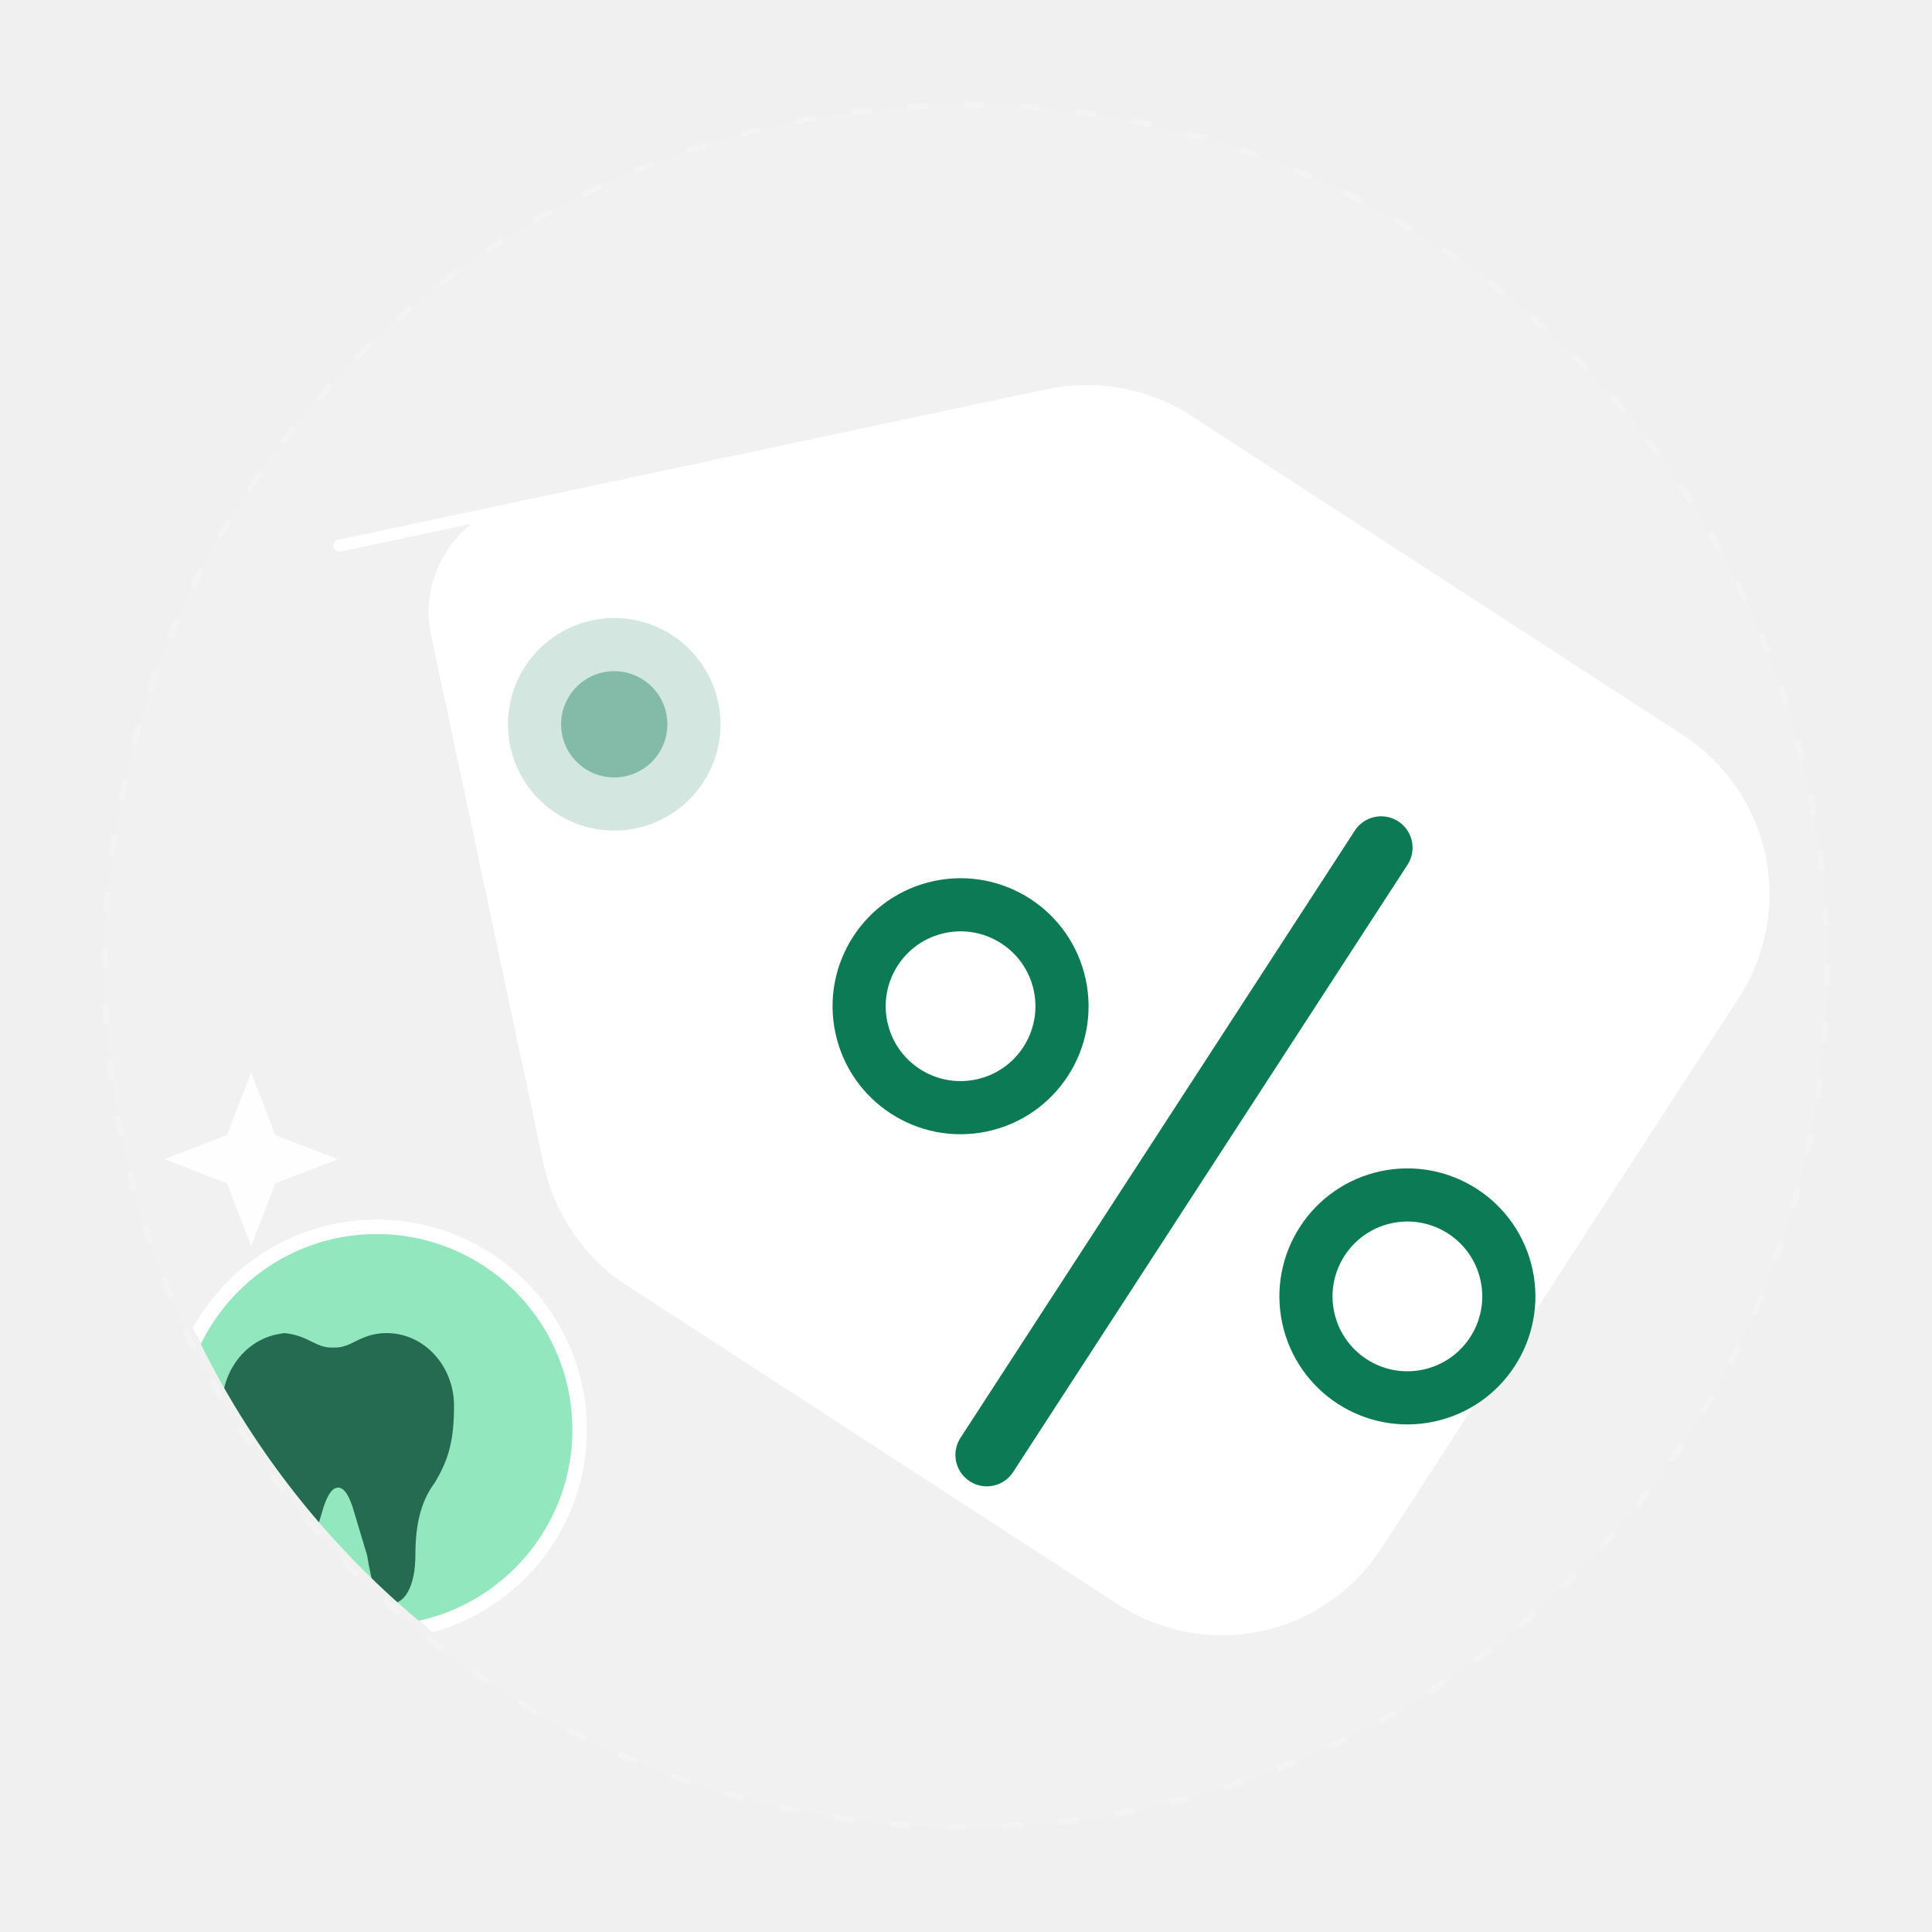
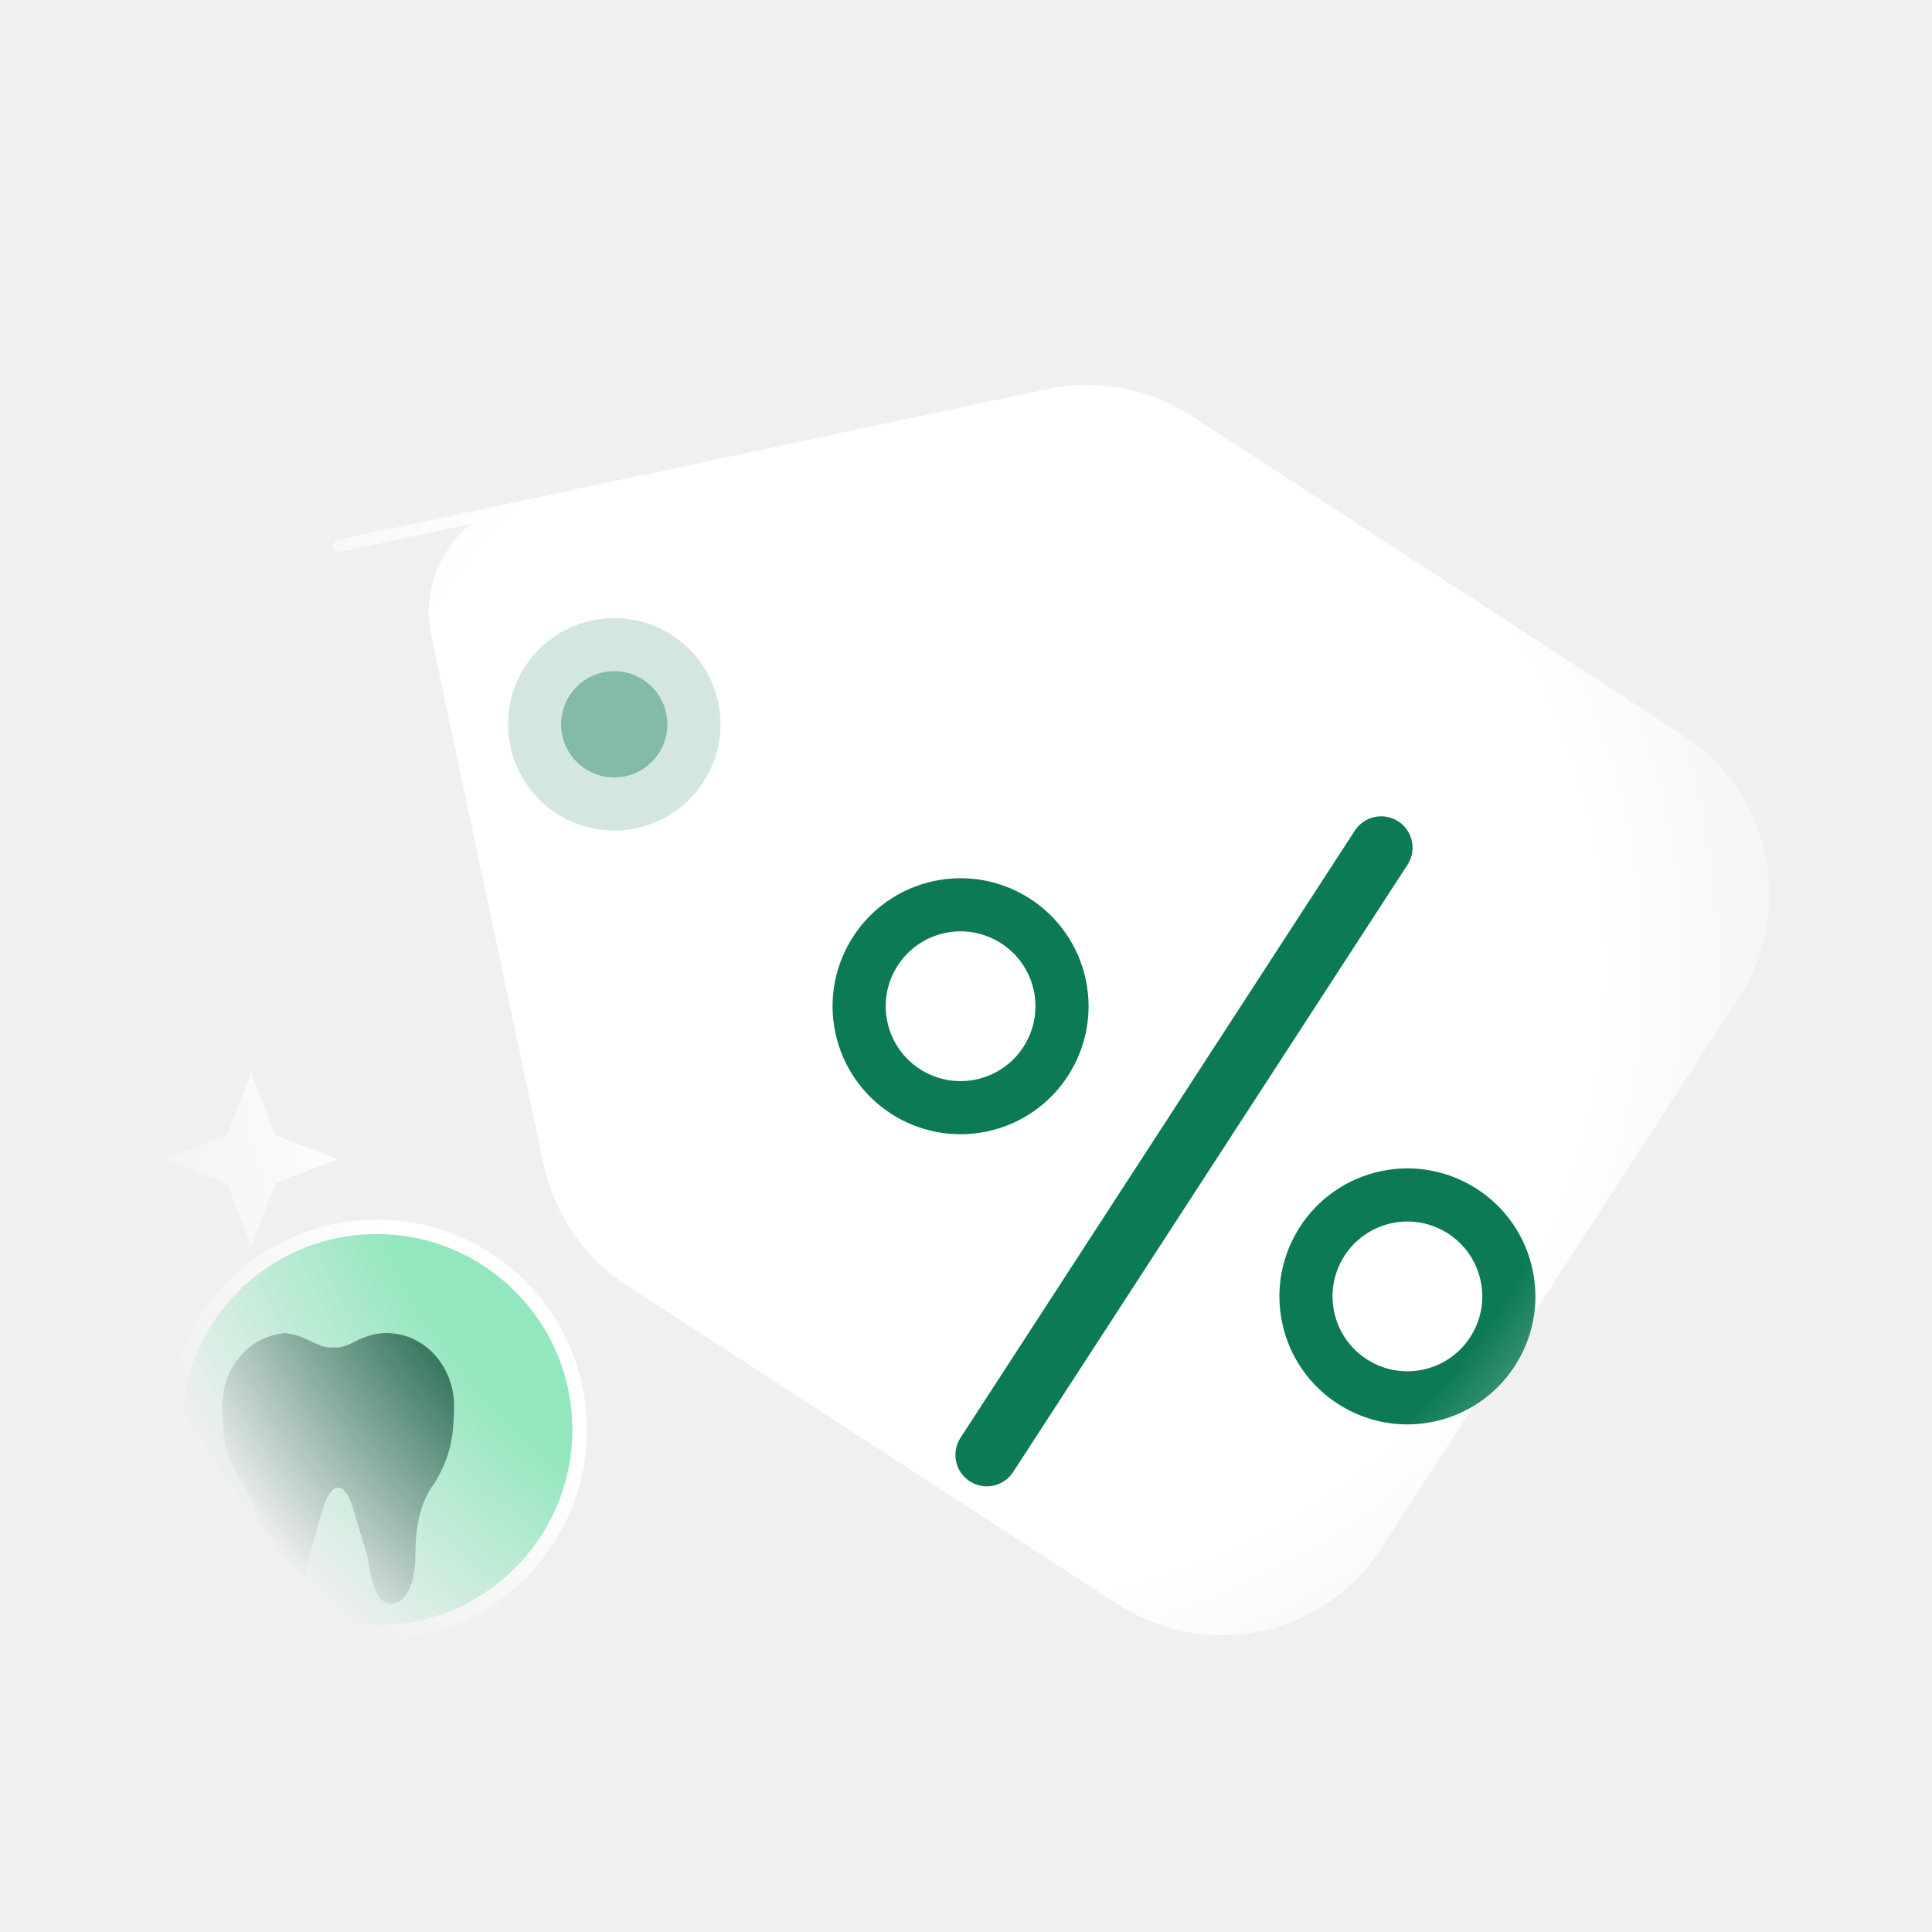
<svg xmlns="http://www.w3.org/2000/svg" viewBox="0 0 480 480" role="img" aria-label="Акции: скидка на лечение в клинике">
  <defs>
-     <clipPath id="fit">
-       <circle cx="240" cy="240" r="212" />
-     </clipPath>
+     <radialGradient id="fadeg">
+       <stop offset="0" stop-color="#fff" />
+       <stop offset=".70" stop-color="#fff" />
+       <stop offset="1" stop-color="#000" />
+     </radialGradient>
+     <mask id="fade">
+       <circle cx="240" cy="240" r="228" fill="url(#fadeg)" />
+     </mask>
  </defs>
-   <circle cx="240" cy="240" r="214" fill="#fff" opacity=".07" />
-   <g clip-path="url(#fit)">
+   <g mask="url(#fade)">
    <g transform="translate(240,240) scale(1.2) translate(-240,-240)">
      <g transform="rotate(-12 240 244)">
        <path d="M132 128h150c10 0 20 4 27 11l86 86c15 15 15 39 0 54l-96 96c-15 15-39 15-54 0l-86-86c-7-7-11-17-11-27V150c0-12 10-22 22-22z" fill="#fff" stroke="#fff" stroke-width="2.5" stroke-linejoin="round" />
        <circle cx="180" cy="176" r="22" fill="#0C7A55" fill-opacity=".18" />
        <circle cx="180" cy="176" r="11" fill="#0C7A55" fill-opacity=".4" />
        <g fill="#0C7A55">
          <circle cx="238" cy="248" r="21" fill="none" stroke="#0C7A55" stroke-width="11" />
          <circle cx="316" cy="326" r="21" fill="none" stroke="#0C7A55" stroke-width="11" />
          <path d="M330 234 224 340" stroke="#0C7A55" stroke-width="13" stroke-linecap="round" />
        </g>
      </g>
      <g transform="translate(118,336)">
        <circle cx="0" cy="0" r="42" fill="#93E7BE" stroke="#fff" stroke-width="3" />
        <path d="M-18-20c-8 0-14 7-14 15 0 7 1 11 4 16 3 4 4 9 4 15 0 6 2 10 5 10s4-4 5-10l3-10c1-3 2-4 3-4s2 1 3 4l3 10c1 6 2 10 5 10s5-4 5-10c0-6 1-11 4-15 3-5 4-9 4-16 0-8-6-15-14-15-3 0-5 1-7 2-2 1-3 1-4 1s-2 0-4-1c-2-1-4-2-7-2z" fill="#0A4D38" fill-opacity=".8" />
      </g>
      <g fill="#fff" fill-opacity=".9">
        <path d="M92 262l5 13 13 5-13 5-5 13-5-13-13-5 13-5z" />
        <path d="M168 282l3 8 8 3-8 3-3 8-3-8-8-3 8-3z" />
        <path d="M74 392l3.5 9 9 3.5-9 3.5-3.5 9-3.5-9-9-3.5 9-3.5z" />
      </g>
    </g>
  </g>
-   <circle cx="240" cy="240" r="214" fill="none" stroke="#fff" stroke-opacity=".22" stroke-width="1.5" stroke-dasharray="5 9" />
</svg>
